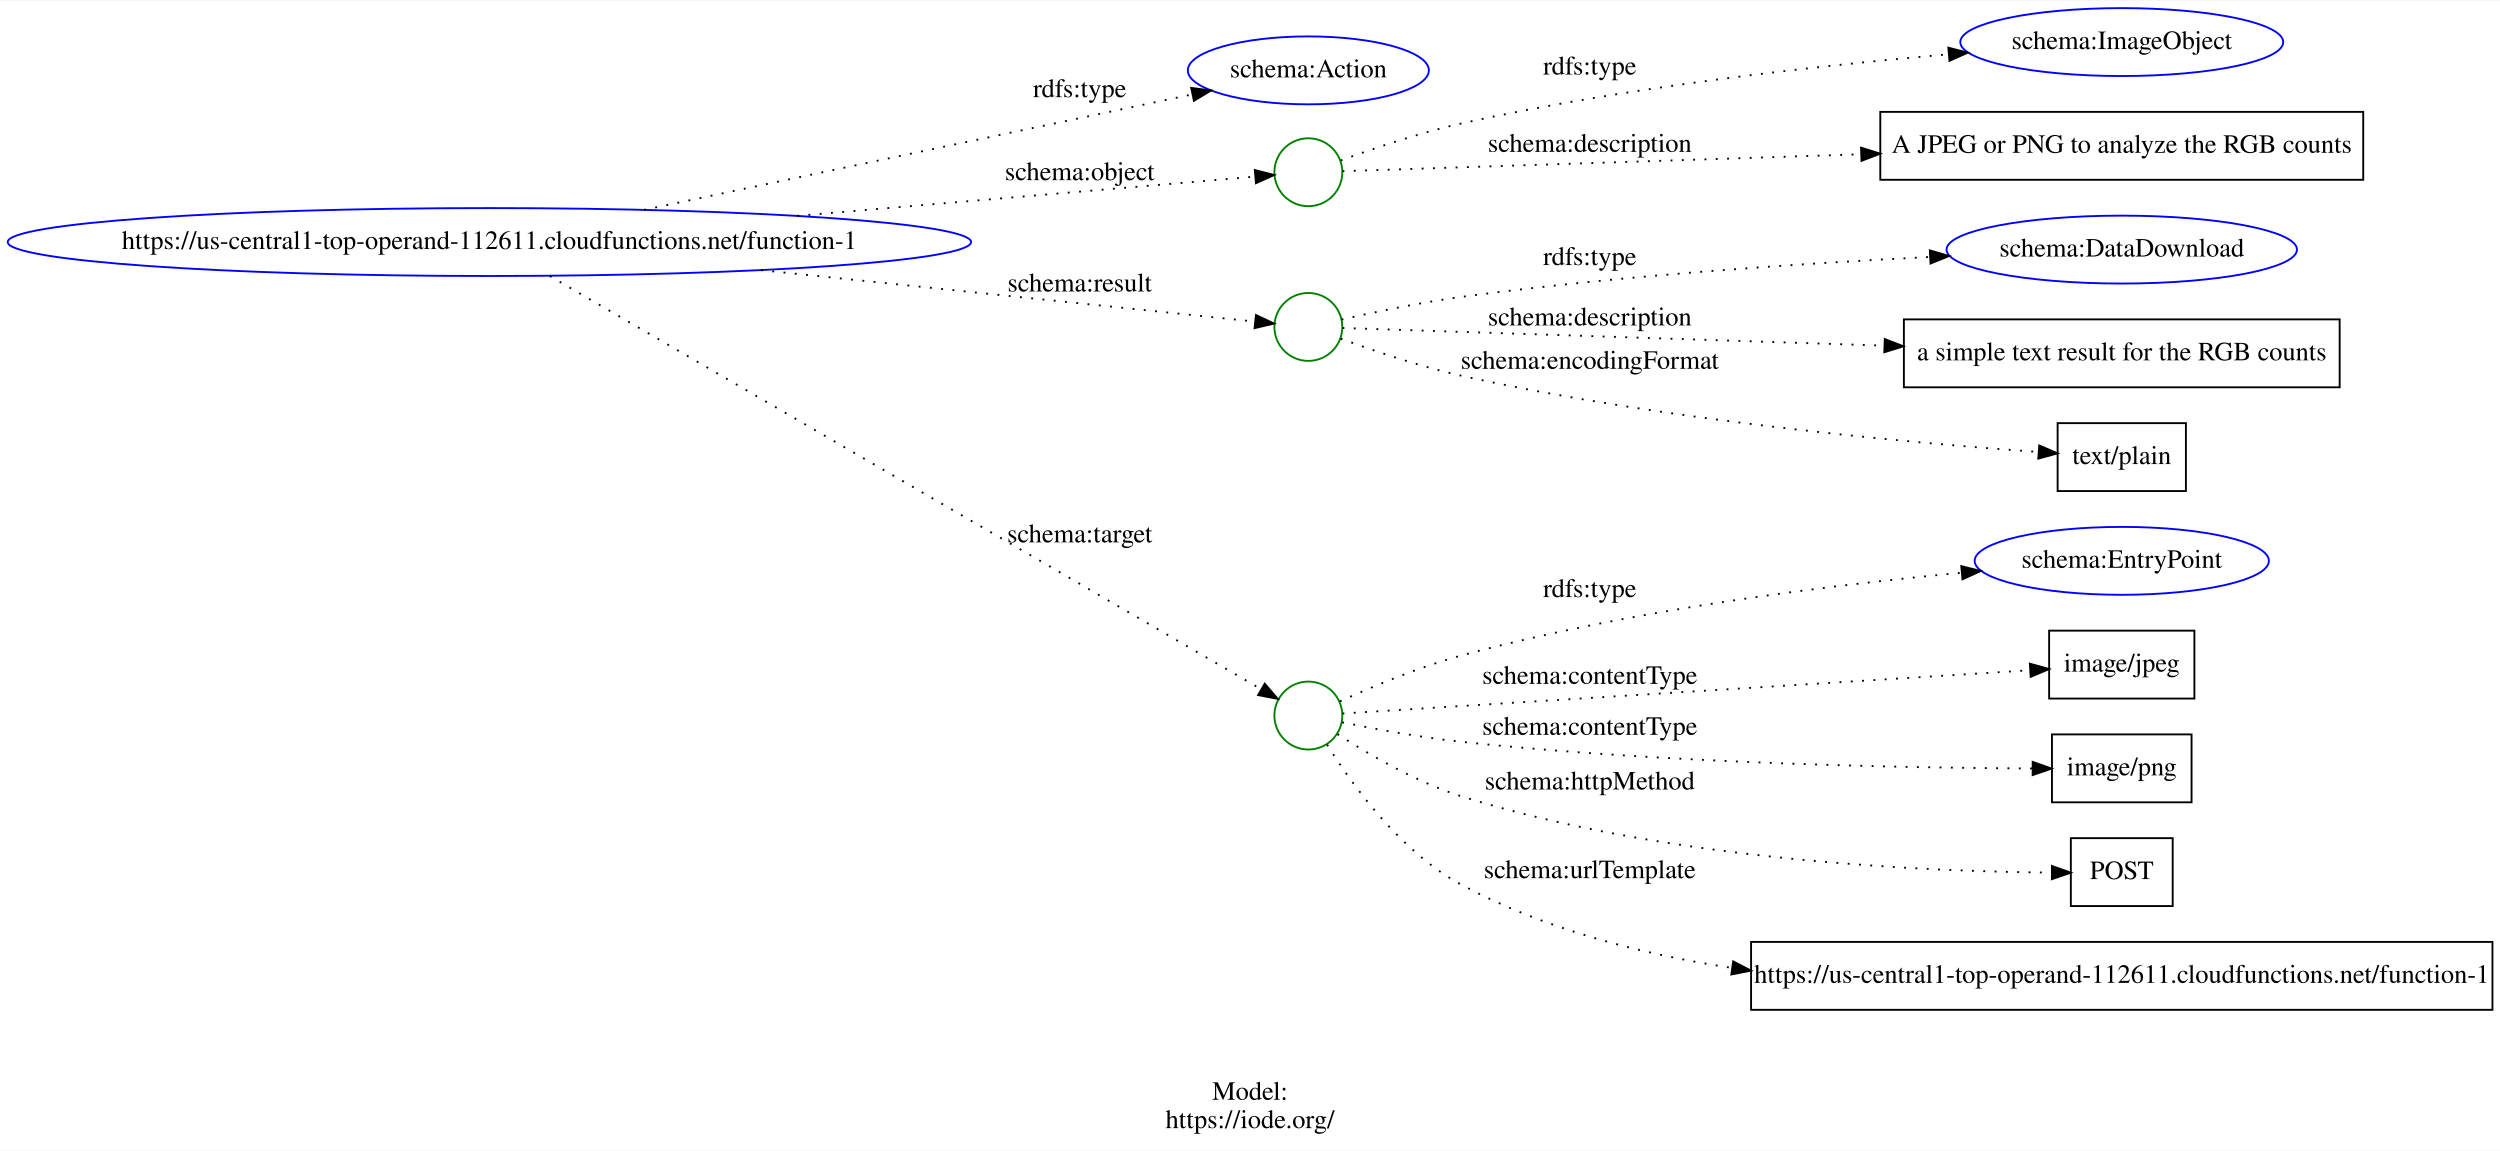
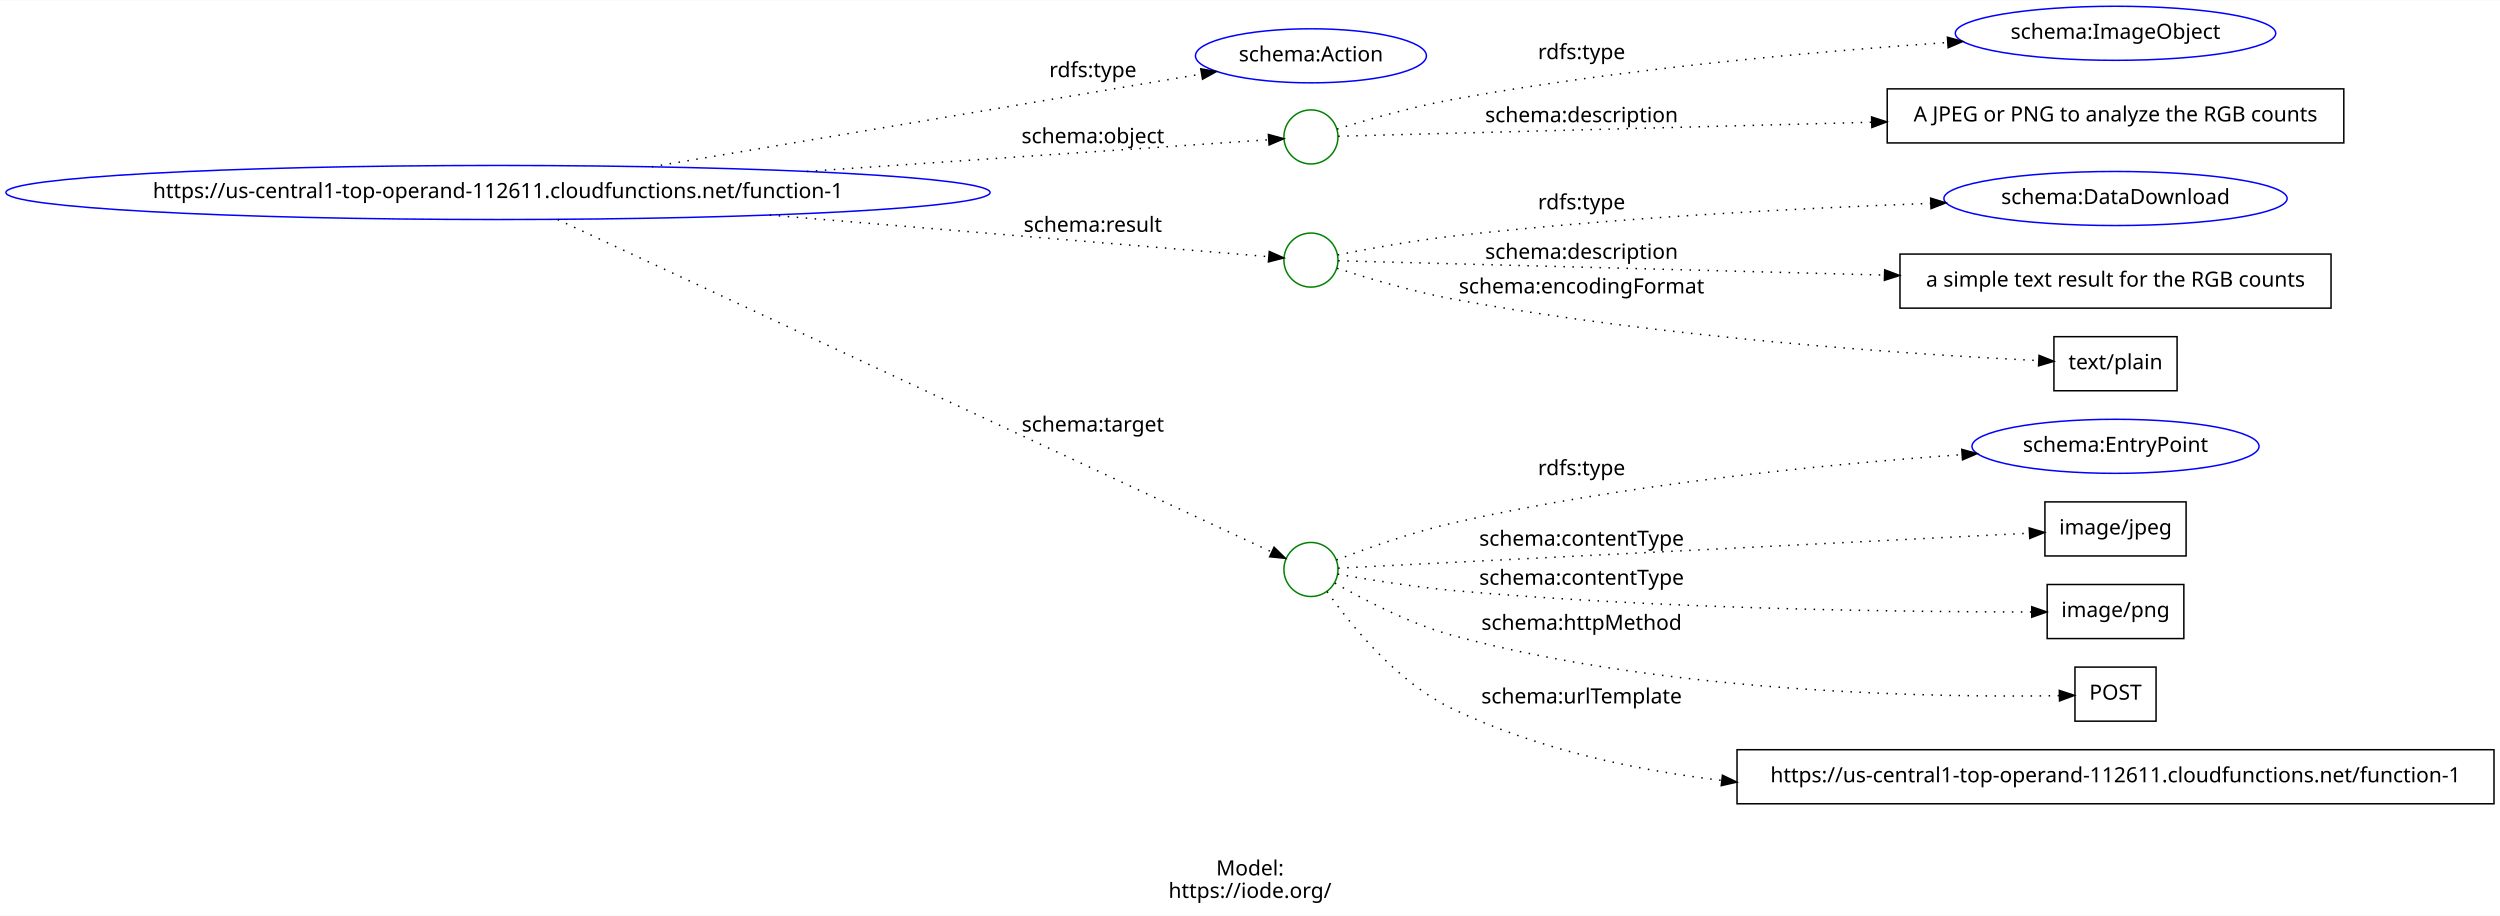
- <svg xmlns="http://www.w3.org/2000/svg" width="1325pt" height="610pt" viewBox="0.00 0.00 1325.24 609.50">
+ <svg xmlns="http://www.w3.org/2000/svg" width="1665pt" height="610pt" viewBox="0.00 0.00 1664.53 609.50">
  <g id="graph0" class="graph" transform="scale(1 1) rotate(0) translate(4 605.5)">
-     <polygon fill="white" stroke="transparent" points="-4,4 -4,-605.5 1321.24,-605.5 1321.24,4 -4,4" />
-     <text text-anchor="middle" x="658.62" y="-22.8" font-family="Times,serif" font-size="14.00">Model:</text>
-     <text text-anchor="middle" x="658.62" y="-7.8" font-family="Times,serif" font-size="14.00">https://iode.org/</text>
+     <polygon fill="white" stroke="transparent" points="-4,4 -4,-605.5 1660.53,-605.5 1660.53,4 -4,4" />
+     <text text-anchor="middle" x="828.26" y="-22.8" font-family="Times-Roman" font-size="14.00">Model:</text>
+     <text text-anchor="middle" x="828.26" y="-7.8" font-family="Times-Roman" font-size="14.00">https://iode.org/</text>
    <g id="node1" class="node">
-       <ellipse fill="none" stroke="blue" cx="255.43" cy="-477.5" rx="255.35" ry="18" />
-       <text text-anchor="middle" x="255.43" y="-473.8" font-family="Times,serif" font-size="14.00">https://us-central1-top-operand-112611.cloudfunctions.net/function-1</text>
+       <ellipse fill="none" stroke="blue" cx="327.57" cy="-477.5" rx="327.64" ry="18" />
+       <text text-anchor="middle" x="327.57" y="-473.8" font-family="Times-Roman" font-size="14.00">https://us-central1-top-operand-112611.cloudfunctions.net/function-1</text>
    </g>
    <g id="node2" class="node">
-       <ellipse fill="none" stroke="blue" cx="689.55" cy="-568.5" rx="63.89" ry="18" />
-       <text text-anchor="middle" x="689.55" y="-564.8" font-family="Times,serif" font-size="14.00">schema:Action</text>
+       <ellipse fill="none" stroke="blue" cx="868.84" cy="-568.5" rx="76.89" ry="18" />
+       <text text-anchor="middle" x="868.84" y="-564.8" font-family="Times-Roman" font-size="14.00">schema:Action</text>
    </g>
    <g id="edge1" class="edge">
-       <path fill="none" stroke="black" stroke-dasharray="1,5" d="M337.45,-494.56C421.88,-512.34 552.23,-539.79 628.09,-555.77" />
-       <polygon fill="black" stroke="black" points="627.46,-559.21 637.97,-557.85 628.9,-552.36 627.46,-559.21" />
-       <text text-anchor="middle" x="568.35" y="-554.3" font-family="Times,serif" font-size="14.00">rdfs:type</text>
+       <path fill="none" stroke="black" stroke-dasharray="1,5" d="M430,-494.62C536.71,-512.62 701.95,-540.51 795.95,-556.37" />
+       <polygon fill="black" stroke="black" points="795.49,-559.84 805.94,-558.05 796.66,-552.94 795.49,-559.84" />
+       <text text-anchor="middle" x="723.64" y="-554.3" font-family="Times-Roman" font-size="14.00">rdfs:type</text>
    </g>
    <g id="node3" class="node">
-       <ellipse fill="none" stroke="green" cx="689.55" cy="-514.5" rx="18" ry="18" />
+       <ellipse fill="none" stroke="green" cx="868.84" cy="-514.5" rx="18" ry="18" />
    </g>
    <g id="edge2" class="edge">
-       <path fill="none" stroke="black" stroke-dasharray="1,5" d="M418.56,-491.38C508.99,-499.13 612.88,-508.02 661.19,-512.16" />
-       <polygon fill="black" stroke="black" points="661.18,-515.67 671.44,-513.04 661.77,-508.69 661.18,-515.67" />
-       <text text-anchor="middle" x="568.35" y="-510.3" font-family="Times,serif" font-size="14.00">schema:object</text>
+       <path fill="none" stroke="black" stroke-dasharray="1,5" d="M533.21,-491.54C649.97,-499.55 784.03,-508.75 840.5,-512.62" />
+       <polygon fill="black" stroke="black" points="840.52,-516.13 850.73,-513.33 841,-509.15 840.52,-516.13" />
+       <text text-anchor="middle" x="723.64" y="-510.3" font-family="Times-Roman" font-size="14.00">schema:object</text>
    </g>
    <g id="node4" class="node">
-       <ellipse fill="none" stroke="green" cx="689.55" cy="-432.5" rx="18" ry="18" />
+       <ellipse fill="none" stroke="green" cx="868.84" cy="-432.5" rx="18" ry="18" />
    </g>
    <g id="edge3" class="edge">
-       <path fill="none" stroke="black" stroke-dasharray="1,5" d="M399.42,-462.61C493.95,-452.77 609.62,-440.72 661.33,-435.33" />
-       <polygon fill="black" stroke="black" points="661.77,-438.81 671.36,-434.29 661.05,-431.85 661.77,-438.81" />
-       <text text-anchor="middle" x="568.35" y="-451.3" font-family="Times,serif" font-size="14.00">schema:result</text>
+       <path fill="none" stroke="black" stroke-dasharray="1,5" d="M508.51,-462.48C630.48,-452.31 780.08,-439.82 840.55,-434.78" />
+       <polygon fill="black" stroke="black" points="841.11,-438.24 850.78,-433.92 840.53,-431.27 841.11,-438.24" />
+       <text text-anchor="middle" x="723.64" y="-451.3" font-family="Times-Roman" font-size="14.00">schema:result</text>
    </g>
    <g id="node5" class="node">
-       <ellipse fill="none" stroke="green" cx="689.55" cy="-226.5" rx="18" ry="18" />
+       <ellipse fill="none" stroke="green" cx="868.84" cy="-226.5" rx="18" ry="18" />
    </g>
    <g id="edge4" class="edge">
-       <path fill="none" stroke="black" stroke-dasharray="1,5" d="M287.5,-459.45C369.55,-411.79 590.71,-283.33 664.33,-240.57" />
-       <polygon fill="black" stroke="black" points="666.44,-243.39 673.33,-235.34 662.93,-237.34 666.44,-243.39" />
-       <text text-anchor="middle" x="568.35" y="-318.3" font-family="Times,serif" font-size="14.00">schema:target</text>
+       <path fill="none" stroke="black" stroke-dasharray="1,5" d="M367.35,-459.45C471.66,-410.9 756.12,-278.5 842.58,-238.26" />
+       <polygon fill="black" stroke="black" points="844.3,-241.31 851.89,-233.92 841.35,-234.97 844.3,-241.31" />
+       <text text-anchor="middle" x="723.64" y="-318.3" font-family="Times-Roman" font-size="14.00">schema:target</text>
    </g>
    <g id="node6" class="node">
-       <ellipse fill="none" stroke="blue" cx="1120.74" cy="-583.5" rx="85.59" ry="18" />
-       <text text-anchor="middle" x="1120.74" y="-579.8" font-family="Times,serif" font-size="14.00">schema:ImageObject</text>
+       <ellipse fill="none" stroke="blue" cx="1404.53" cy="-583.5" rx="106.68" ry="18" />
+       <text text-anchor="middle" x="1404.53" y="-579.8" font-family="Times-Roman" font-size="14.00">schema:ImageObject</text>
    </g>
    <g id="edge5" class="edge">
-       <path fill="none" stroke="black" stroke-dasharray="1,5" d="M706.68,-520.7C722.8,-526.65 748.39,-535.46 771.24,-540.5 857.63,-559.57 958.06,-570.83 1028.85,-577.02" />
-       <polygon fill="black" stroke="black" points="1028.82,-580.53 1039.08,-577.89 1029.41,-573.55 1028.82,-580.53" />
-       <text text-anchor="middle" x="838.74" y="-566.3" font-family="Times,serif" font-size="14.00">rdfs:type</text>
+       <path fill="none" stroke="black" stroke-dasharray="1,5" d="M886.24,-519.74C904.8,-525.47 936.03,-534.49 963.53,-539.5 1074.61,-559.74 1203.29,-571.25 1292.68,-577.37" />
+       <polygon fill="black" stroke="black" points="1292.63,-580.88 1302.84,-578.06 1293.1,-573.89 1292.63,-580.88" />
+       <text text-anchor="middle" x="1049.03" y="-566.3" font-family="Times-Roman" font-size="14.00">rdfs:type</text>
    </g>
    <g id="node7" class="node">
-       <polygon fill="none" stroke="black" points="992.74,-510.5 992.74,-546.5 1248.74,-546.5 1248.74,-510.5 992.74,-510.5" />
-       <text text-anchor="middle" x="1120.74" y="-524.8" font-family="Times,serif" font-size="14.00">A JPEG or PNG to analyze the RGB counts</text>
+       <polygon fill="none" stroke="black" points="1252.53,-510.5 1252.53,-546.5 1556.53,-546.5 1556.53,-510.5 1252.53,-510.5" />
+       <text text-anchor="middle" x="1404.53" y="-524.8" font-family="Times-Roman" font-size="14.00">A JPEG or PNG to analyze the RGB counts</text>
    </g>
    <g id="edge6" class="edge">
-       <path fill="none" stroke="black" stroke-dasharray="1,5" d="M707.64,-515.06C753.24,-516.55 881.25,-520.72 982.61,-524.03" />
-       <polygon fill="black" stroke="black" points="982.54,-527.53 992.65,-524.35 982.77,-520.53 982.54,-527.53" />
-       <text text-anchor="middle" x="838.74" y="-525.3" font-family="Times,serif" font-size="14.00">schema:description</text>
+       <path fill="none" stroke="black" stroke-dasharray="1,5" d="M886.99,-514.95C940.98,-516.37 1111.59,-520.84 1242.11,-524.27" />
+       <polygon fill="black" stroke="black" points="1242.14,-527.77 1252.23,-524.53 1242.32,-520.77 1242.14,-527.77" />
+       <text text-anchor="middle" x="1049.03" y="-524.3" font-family="Times-Roman" font-size="14.00">schema:description</text>
    </g>
    <g id="node8" class="node">
-       <ellipse fill="none" stroke="blue" cx="1120.74" cy="-473.5" rx="92.88" ry="18" />
-       <text text-anchor="middle" x="1120.74" y="-469.8" font-family="Times,serif" font-size="14.00">schema:DataDownload</text>
+       <ellipse fill="none" stroke="blue" cx="1404.53" cy="-473.5" rx="114.28" ry="18" />
+       <text text-anchor="middle" x="1404.53" y="-469.8" font-family="Times-Roman" font-size="14.00">schema:DataDownload</text>
    </g>
    <g id="edge7" class="edge">
-       <path fill="none" stroke="black" stroke-dasharray="1,5" d="M707.14,-436.42C723.38,-440.1 748.88,-445.49 771.24,-448.5 854.33,-459.67 949.27,-466.07 1019.06,-469.59" />
-       <polygon fill="black" stroke="black" points="1019.01,-473.09 1029.17,-470.09 1019.35,-466.1 1019.01,-473.09" />
-       <text text-anchor="middle" x="838.74" y="-465.3" font-family="Times,serif" font-size="14.00">rdfs:type</text>
+       <path fill="none" stroke="black" stroke-dasharray="1,5" d="M886.68,-435.96C905.37,-439.67 936.47,-445.43 963.53,-448.5 1070.59,-460.64 1193.01,-466.99 1281.49,-470.25" />
+       <polygon fill="black" stroke="black" points="1281.45,-473.75 1291.57,-470.61 1281.7,-466.75 1281.45,-473.75" />
+       <text text-anchor="middle" x="1049.03" y="-466.3" font-family="Times-Roman" font-size="14.00">rdfs:type</text>
    </g>
    <g id="node9" class="node">
-       <polygon fill="none" stroke="black" points="1005.24,-400.5 1005.24,-436.5 1236.24,-436.5 1236.24,-400.5 1005.24,-400.5" />
-       <text text-anchor="middle" x="1120.74" y="-414.8" font-family="Times,serif" font-size="14.00">a simple text result for the RGB counts</text>
+       <polygon fill="none" stroke="black" points="1261.03,-400.5 1261.03,-436.5 1548.03,-436.5 1548.03,-400.5 1261.03,-400.5" />
+       <text text-anchor="middle" x="1404.53" y="-414.8" font-family="Times-Roman" font-size="14.00">a simple text result for the RGB counts</text>
    </g>
    <g id="edge8" class="edge">
-       <path fill="none" stroke="black" stroke-dasharray="1,5" d="M707.64,-431.94C755.09,-430.39 891.76,-425.94 994.8,-422.58" />
-       <polygon fill="black" stroke="black" points="995.1,-426.07 1004.98,-422.24 994.87,-419.07 995.1,-426.07" />
-       <text text-anchor="middle" x="838.74" y="-433.3" font-family="Times,serif" font-size="14.00">schema:description</text>
+       <path fill="none" stroke="black" stroke-dasharray="1,5" d="M886.99,-432.05C942.15,-430.6 1119.07,-425.96 1250.57,-422.51" />
+       <polygon fill="black" stroke="black" points="1250.84,-426.01 1260.75,-422.25 1250.66,-419.01 1250.84,-426.01" />
+       <text text-anchor="middle" x="1049.03" y="-433.3" font-family="Times-Roman" font-size="14.00">schema:description</text>
    </g>
    <g id="node10" class="node">
-       <polygon fill="none" stroke="black" points="1086.74,-345.5 1086.74,-381.5 1154.74,-381.5 1154.74,-345.5 1086.74,-345.5" />
-       <text text-anchor="middle" x="1120.74" y="-359.8" font-family="Times,serif" font-size="14.00">text/plain</text>
+       <polygon fill="none" stroke="black" points="1363.53,-345.5 1363.53,-381.5 1445.53,-381.5 1445.53,-345.5 1363.53,-345.5" />
+       <text text-anchor="middle" x="1404.53" y="-359.8" font-family="Times-Roman" font-size="14.00">text/plain</text>
    </g>
    <g id="edge9" class="edge">
-       <path fill="none" stroke="black" stroke-dasharray="1,5" d="M706.68,-426.3C722.8,-420.35 748.39,-411.54 771.24,-406.5 879.74,-382.55 1010.38,-370.91 1076.65,-366.19" />
-       <polygon fill="black" stroke="black" points="1076.99,-369.67 1086.72,-365.49 1076.5,-362.69 1076.99,-369.67" />
-       <text text-anchor="middle" x="838.74" y="-410.3" font-family="Times,serif" font-size="14.00">schema:encodingFormat</text>
+       <path fill="none" stroke="black" stroke-dasharray="1,5" d="M886.22,-427.02C904.76,-421.04 935.98,-411.63 963.53,-406.5 1103.37,-380.47 1271.33,-369.59 1353.41,-365.57" />
+       <polygon fill="black" stroke="black" points="1353.64,-369.06 1363.46,-365.09 1353.31,-362.07 1353.64,-369.06" />
+       <text text-anchor="middle" x="1049.03" y="-410.3" font-family="Times-Roman" font-size="14.00">schema:encodingFormat</text>
    </g>
    <g id="node11" class="node">
-       <ellipse fill="none" stroke="blue" cx="1120.74" cy="-308.5" rx="77.99" ry="18" />
-       <text text-anchor="middle" x="1120.74" y="-304.8" font-family="Times,serif" font-size="14.00">schema:EntryPoint</text>
+       <ellipse fill="none" stroke="blue" cx="1404.53" cy="-308.5" rx="95.58" ry="18" />
+       <text text-anchor="middle" x="1404.53" y="-304.8" font-family="Times-Roman" font-size="14.00">schema:EntryPoint</text>
    </g>
    <g id="edge10" class="edge">
-       <path fill="none" stroke="black" stroke-dasharray="1,5" d="M706.26,-233.98C722.26,-241.29 747.96,-252.22 771.24,-258.5 859.84,-282.39 964.36,-295.45 1035.67,-302.17" />
-       <polygon fill="black" stroke="black" points="1035.67,-305.69 1045.95,-303.12 1036.31,-298.72 1035.67,-305.69" />
-       <text text-anchor="middle" x="838.74" y="-289.3" font-family="Times,serif" font-size="14.00">rdfs:type</text>
+       <path fill="none" stroke="black" stroke-dasharray="1,5" d="M885.82,-232.84C904.25,-239.91 935.62,-251.17 963.53,-257.5 1077.99,-283.45 1212.36,-296.58 1302.21,-302.96" />
+       <polygon fill="black" stroke="black" points="1302.18,-306.47 1312.4,-303.67 1302.67,-299.48 1302.18,-306.47" />
+       <text text-anchor="middle" x="1049.03" y="-289.3" font-family="Times-Roman" font-size="14.00">rdfs:type</text>
    </g>
    <g id="node12" class="node">
-       <polygon fill="none" stroke="black" points="1082.24,-235.5 1082.24,-271.5 1159.24,-271.5 1159.24,-235.5 1082.24,-235.5" />
-       <text text-anchor="middle" x="1120.74" y="-249.8" font-family="Times,serif" font-size="14.00">image/jpeg</text>
+       <polygon fill="none" stroke="black" points="1357.53,-235.5 1357.53,-271.5 1451.53,-271.5 1451.53,-235.5 1357.53,-235.5" />
+       <text text-anchor="middle" x="1404.53" y="-249.8" font-family="Times-Roman" font-size="14.00">image/jpeg</text>
    </g>
    <g id="edge11" class="edge">
-       <path fill="none" stroke="black" stroke-dasharray="1,5" d="M707.64,-227.58C768.65,-231.41 977.14,-244.53 1072.03,-250.5" />
-       <polygon fill="black" stroke="black" points="1072.01,-254 1082.21,-251.14 1072.45,-247.02 1072.01,-254" />
-       <text text-anchor="middle" x="838.74" y="-243.3" font-family="Times,serif" font-size="14.00">schema:contentType</text>
+       <path fill="none" stroke="black" stroke-dasharray="1,5" d="M886.99,-227.37C957.65,-230.94 1228.06,-244.62 1346.92,-250.64" />
+       <polygon fill="black" stroke="black" points="1347.1,-254.15 1357.26,-251.16 1347.45,-247.16 1347.1,-254.15" />
+       <text text-anchor="middle" x="1049.03" y="-242.3" font-family="Times-Roman" font-size="14.00">schema:contentType</text>
    </g>
    <g id="node13" class="node">
-       <polygon fill="none" stroke="black" points="1083.74,-180.5 1083.74,-216.5 1157.74,-216.5 1157.74,-180.5 1083.74,-180.5" />
-       <text text-anchor="middle" x="1120.74" y="-194.8" font-family="Times,serif" font-size="14.00">image/png</text>
+       <polygon fill="none" stroke="black" points="1359.03,-180.5 1359.03,-216.5 1450.03,-216.5 1450.03,-180.5 1359.03,-180.5" />
+       <text text-anchor="middle" x="1404.53" y="-194.8" font-family="Times-Roman" font-size="14.00">image/png</text>
    </g>
    <g id="edge12" class="edge">
-       <path fill="none" stroke="black" stroke-dasharray="1,5" d="M707.46,-222.9C723.72,-219.59 749.05,-214.86 771.24,-212.5 878.98,-201.04 1006.36,-198.76 1073.3,-198.43" />
-       <polygon fill="black" stroke="black" points="1073.52,-201.93 1083.51,-198.39 1073.49,-194.93 1073.52,-201.93" />
-       <text text-anchor="middle" x="838.74" y="-216.3" font-family="Times,serif" font-size="14.00">schema:contentType</text>
+       <path fill="none" stroke="black" stroke-dasharray="1,5" d="M886.69,-223.38C905.39,-220.05 936.5,-214.94 963.53,-212.5 1101.81,-200.01 1265.42,-198.2 1348.76,-198.2" />
+       <polygon fill="black" stroke="black" points="1348.76,-201.7 1358.77,-198.21 1348.77,-194.7 1348.76,-201.7" />
+       <text text-anchor="middle" x="1049.03" y="-216.3" font-family="Times-Roman" font-size="14.00">schema:contentType</text>
    </g>
    <g id="node14" class="node">
-       <polygon fill="none" stroke="black" points="1093.74,-125.5 1093.74,-161.5 1147.74,-161.5 1147.74,-125.5 1093.74,-125.5" />
-       <text text-anchor="middle" x="1120.74" y="-139.8" font-family="Times,serif" font-size="14.00">POST</text>
+       <polygon fill="none" stroke="black" points="1377.53,-125.5 1377.53,-161.5 1431.53,-161.5 1431.53,-125.5 1377.53,-125.5" />
+       <text text-anchor="middle" x="1404.53" y="-139.8" font-family="Times-Roman" font-size="14.00">POST</text>
    </g>
    <g id="edge13" class="edge">
-       <path fill="none" stroke="black" stroke-dasharray="1,5" d="M704.98,-216.65C720.58,-206.52 746.54,-191.19 771.24,-183.5 881.4,-149.19 1019.38,-143.76 1083.67,-143.25" />
-       <polygon fill="black" stroke="black" points="1083.72,-146.75 1093.7,-143.21 1083.69,-139.75 1083.72,-146.75" />
-       <text text-anchor="middle" x="838.74" y="-187.3" font-family="Times,serif" font-size="14.00">schema:httpMethod</text>
+       <path fill="none" stroke="black" stroke-dasharray="1,5" d="M884.78,-217.45C902.77,-207.06 934.21,-190.42 963.53,-182.5 1109.19,-143.17 1290.85,-141.26 1367.13,-142.48" />
+       <polygon fill="black" stroke="black" points="1367.12,-145.98 1377.18,-142.67 1367.25,-138.98 1367.12,-145.98" />
+       <text text-anchor="middle" x="1049.03" y="-186.3" font-family="Times-Roman" font-size="14.00">schema:httpMethod</text>
    </g>
    <g id="node15" class="node">
-       <polygon fill="none" stroke="black" points="924.24,-70.5 924.24,-106.5 1317.24,-106.5 1317.24,-70.5 924.24,-70.5" />
-       <text text-anchor="middle" x="1120.74" y="-84.8" font-family="Times,serif" font-size="14.00">https://us-central1-top-operand-112611.cloudfunctions.net/function-1</text>
+       <polygon fill="none" stroke="black" points="1152.53,-70.5 1152.53,-106.5 1656.53,-106.5 1656.53,-70.5 1152.53,-70.5" />
+       <text text-anchor="middle" x="1404.53" y="-84.8" font-family="Times-Roman" font-size="14.00">https://us-central1-top-operand-112611.cloudfunctions.net/function-1</text>
    </g>
    <g id="edge14" class="edge">
-       <path fill="none" stroke="black" stroke-dasharray="1,5" d="M699.49,-211.06C712.42,-190.28 738.44,-153.93 771.24,-136.5 814.64,-113.44 865.18,-100.14 914.09,-92.73" />
-       <polygon fill="black" stroke="black" points="914.77,-96.17 924.17,-91.29 913.77,-89.24 914.77,-96.17" />
-       <text text-anchor="middle" x="838.74" y="-140.3" font-family="Times,serif" font-size="14.00">schema:urlTemplate</text>
+       <path fill="none" stroke="black" stroke-dasharray="1,5" d="M879.59,-211.8C894.72,-190.38 926.03,-151.24 963.53,-133.5 1018.43,-107.53 1081.41,-93.31 1142.24,-86.06" />
+       <polygon fill="black" stroke="black" points="1142.83,-89.52 1152.37,-84.92 1142.04,-82.56 1142.83,-89.52" />
+       <text text-anchor="middle" x="1049.03" y="-137.3" font-family="Times-Roman" font-size="14.00">schema:urlTemplate</text>
    </g>
  </g>
</svg>
